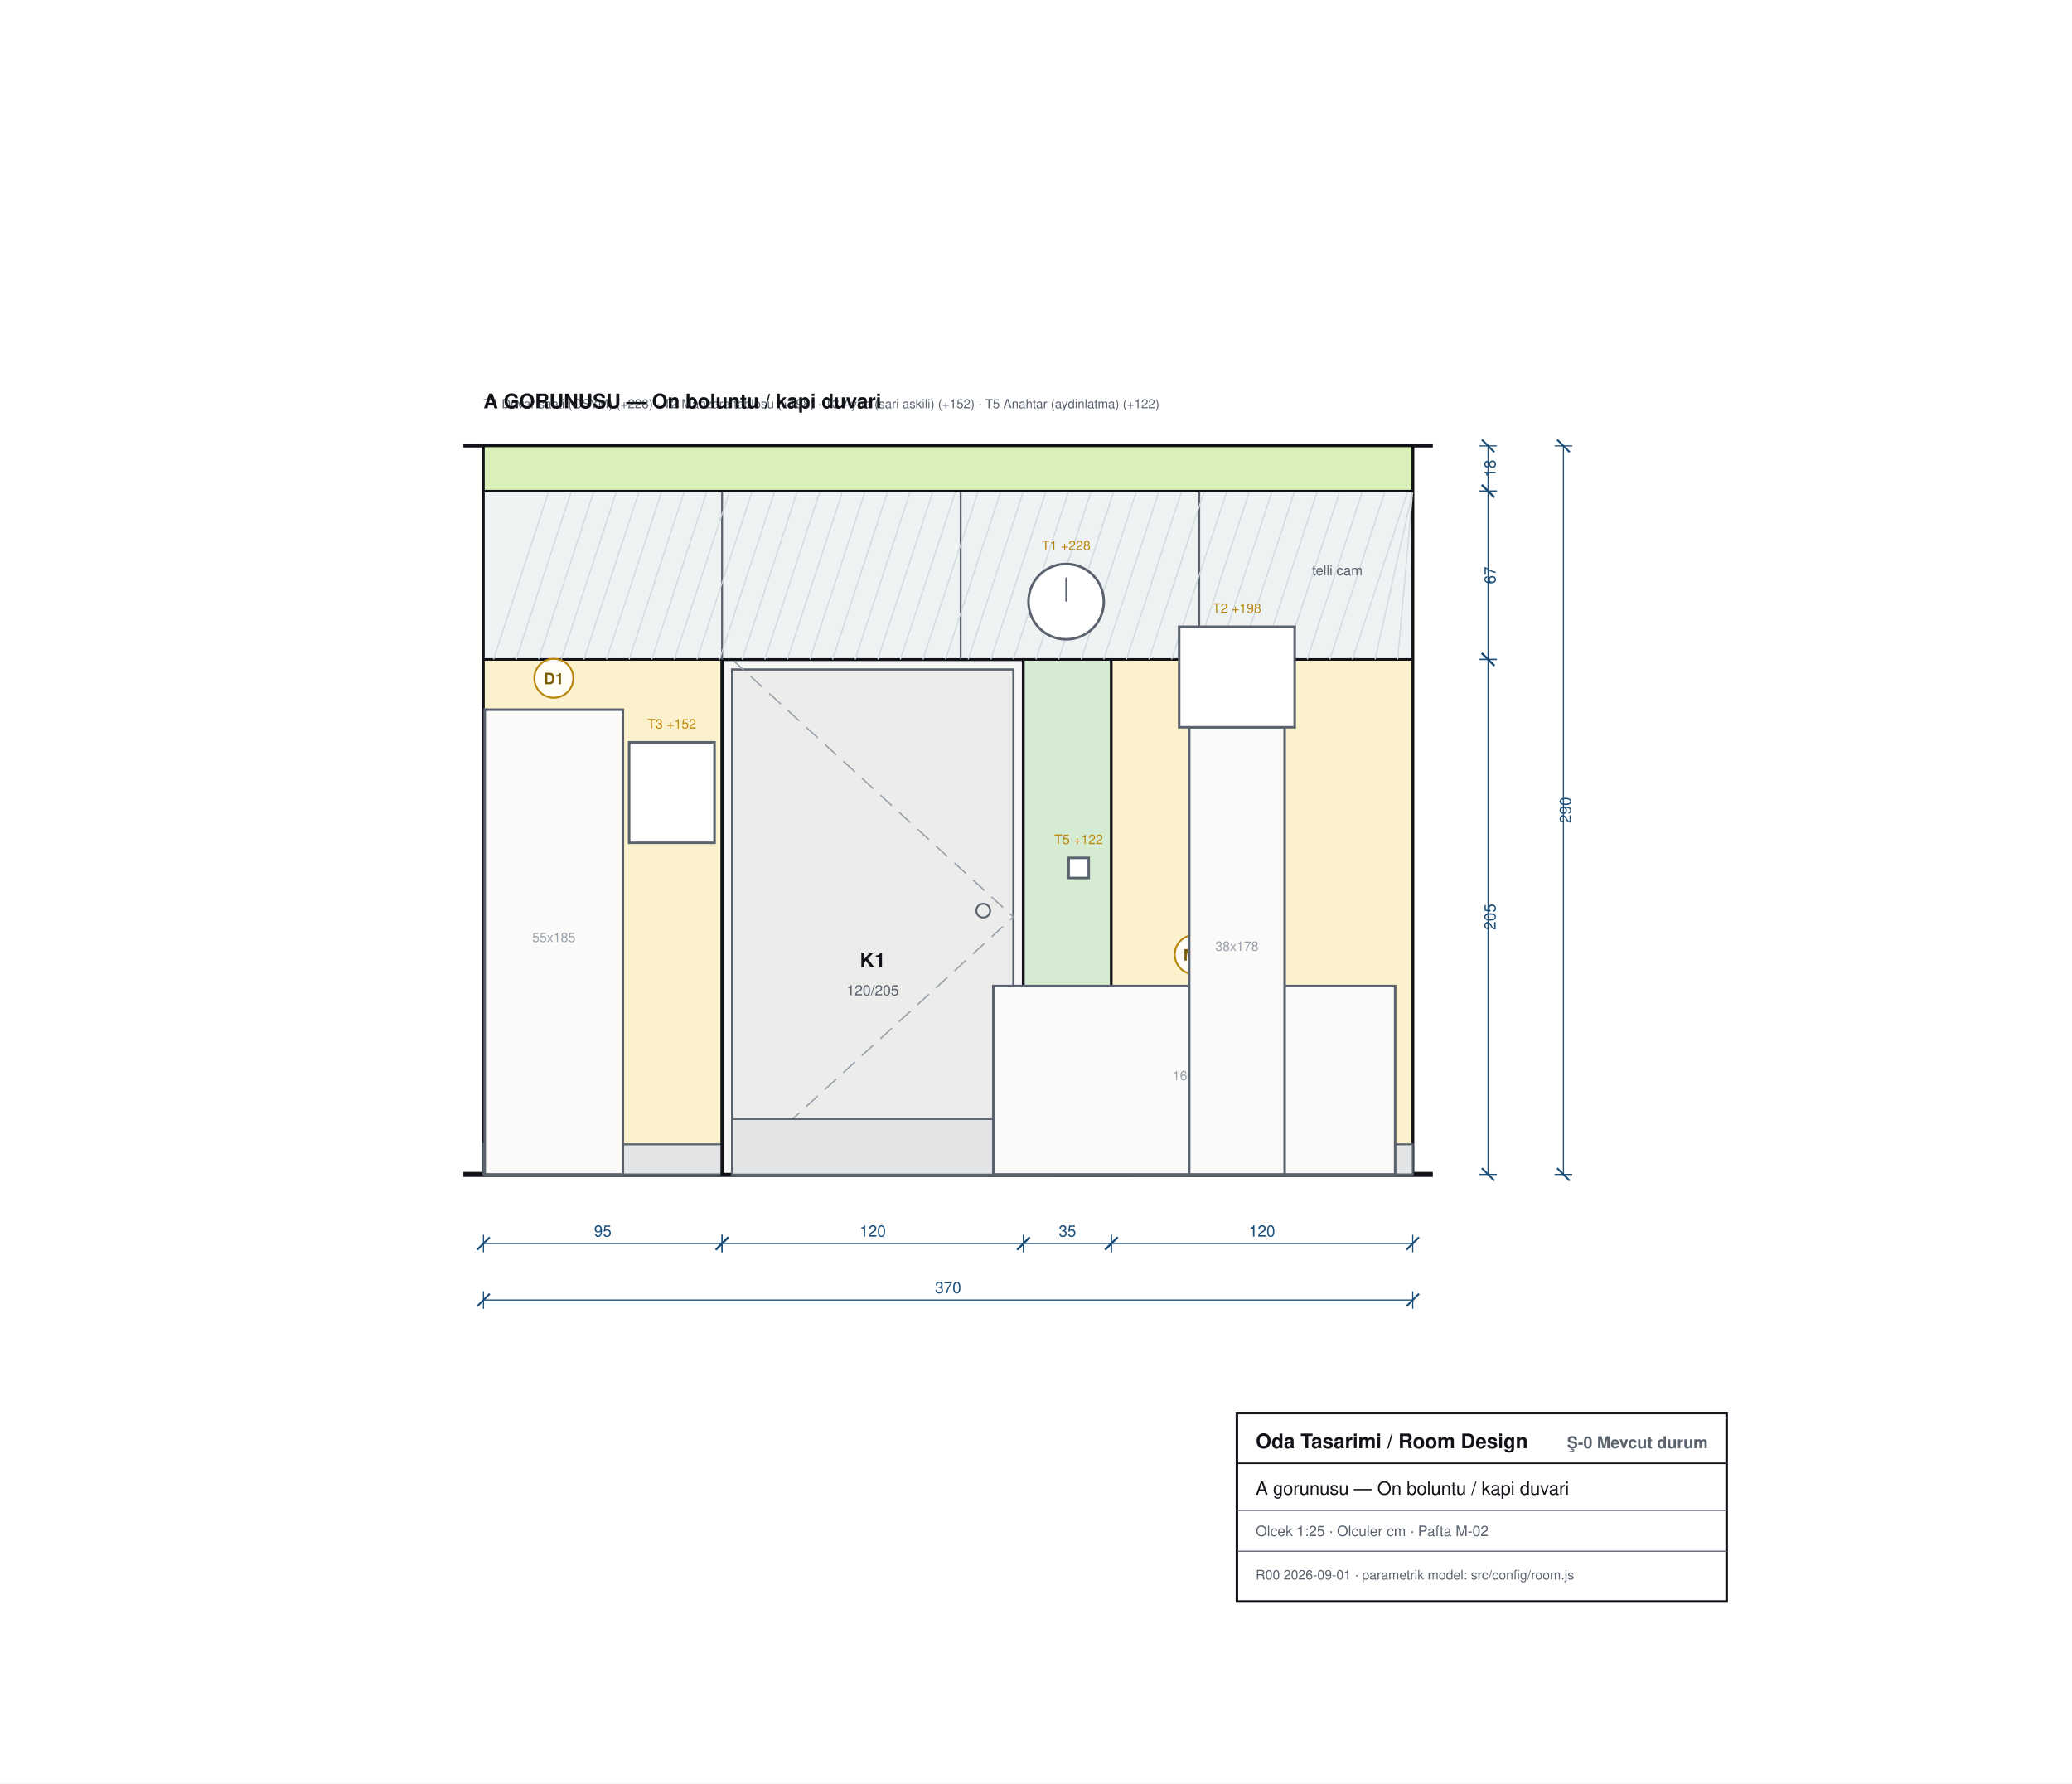
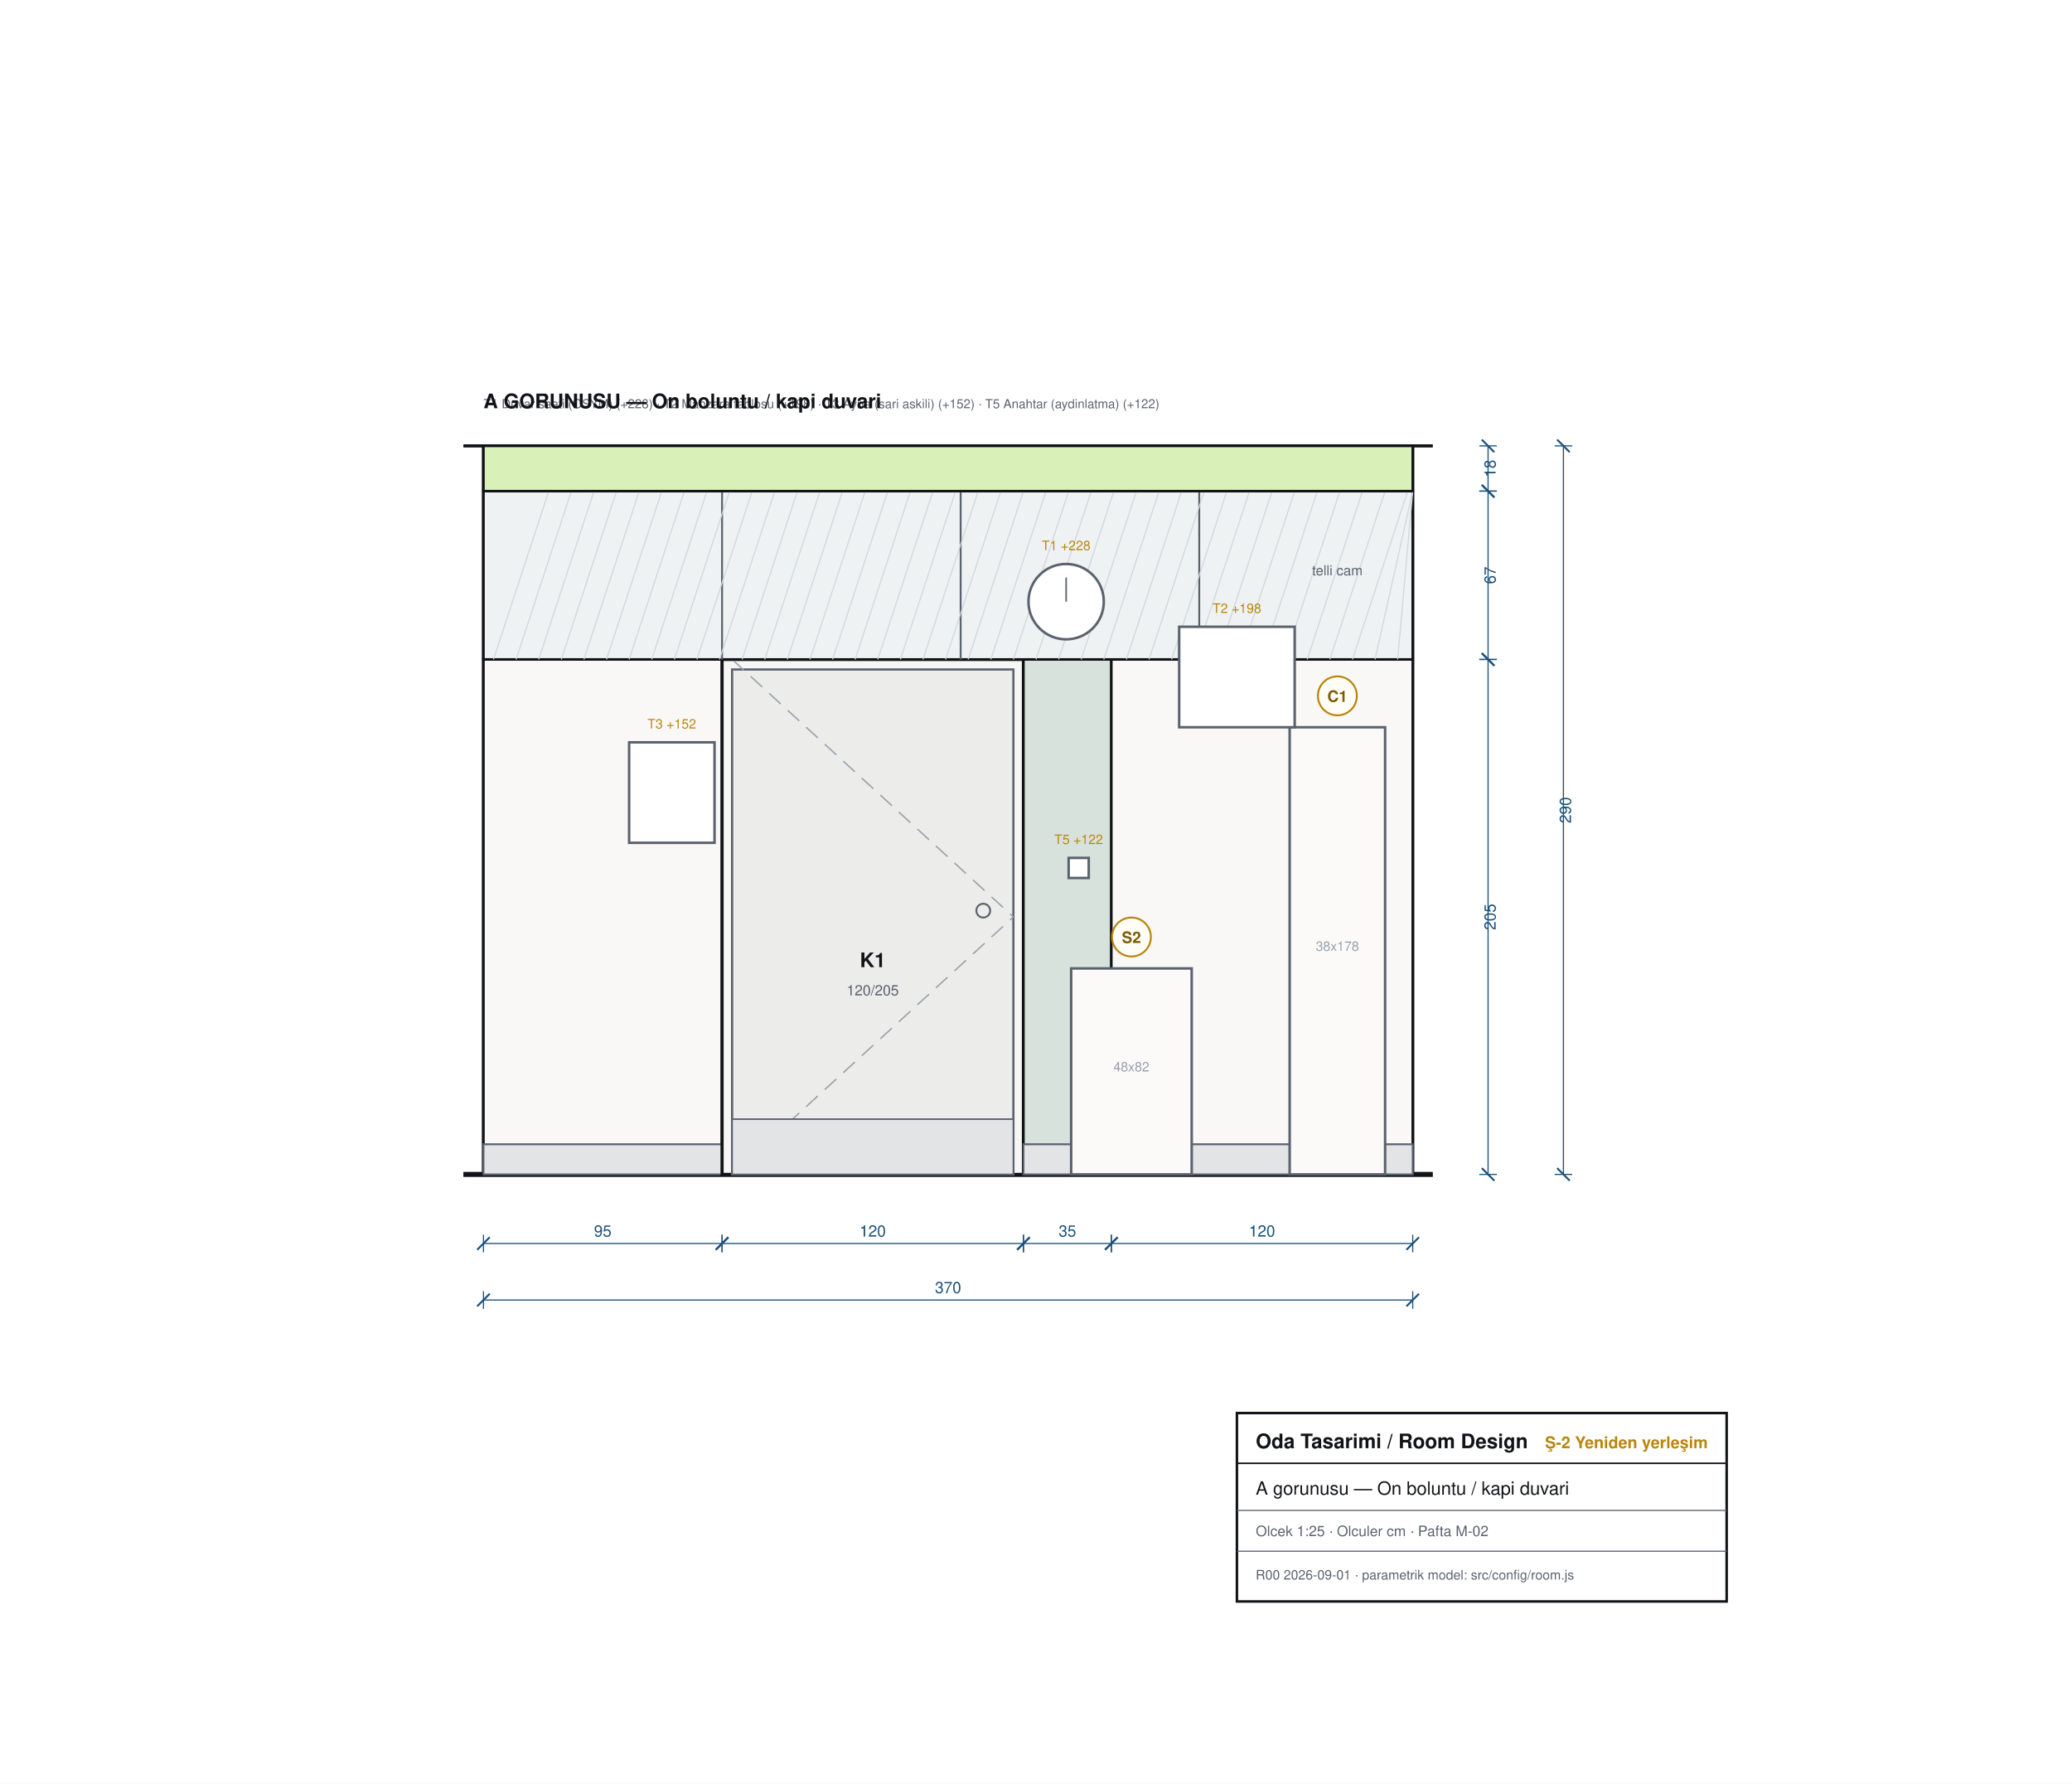
<svg xmlns="http://www.w3.org/2000/svg" width="330mm" height="284mm" viewBox="0 0 330 284" font-family="Helvetica,Arial,sans-serif">
  <rect width="330" height="284" fill="#ffffff" />
  <rect x="77.00" y="71.00" width="148.00" height="116.00" fill="#ffffff" stroke="#111318" stroke-width="0.5" />
  <line x1="73.80" y1="187.00" x2="228.20" y2="187.00" stroke="#111318" stroke-width="0.8" />
  <line x1="73.80" y1="71.00" x2="228.20" y2="71.00" stroke="#111318" stroke-width="0.5" />
-   <rect x="77.00" y="105.00" width="38.00" height="82.00" fill="#fcf1cd" stroke="#111318" stroke-width="0.4" />
+   <rect x="77.00" y="105.00" width="38.00" height="82.00" fill="#faf8f6" stroke="#111318" stroke-width="0.4" />
  <rect x="77.00" y="182.20" width="38.00" height="4.80" fill="#e2e4e6" stroke="#5a626e" stroke-width="0.3" />
  <rect x="115.00" y="105.00" width="48.00" height="82.00" fill="#f6f6f4" stroke="#111318" stroke-width="0.5" />
  <rect x="116.60" y="106.60" width="44.80" height="80.40" fill="#ececeb" stroke="#5a626e" stroke-width="0.35" />
  <line x1="116.60" y1="187.00" x2="161.40" y2="146.00" stroke="#98a0ab" stroke-width="0.22" stroke-dasharray="2.5 1.5" />
  <line x1="116.60" y1="105.00" x2="161.40" y2="146.00" stroke="#98a0ab" stroke-width="0.22" stroke-dasharray="2.5 1.5" />
  <circle cx="156.60" cy="145.00" r="1.10" fill="none" stroke="#5a626e" stroke-width="0.3" />
  <rect x="116.60" y="178.20" width="44.80" height="8.80" fill="#e2e4e6" stroke="#5a626e" stroke-width="0.25" />
  <text x="139.00" y="154.00" font-size="3.2" fill="#111318" text-anchor="middle" font-weight="700">K1</text>
  <text x="139.00" y="158.50" font-size="2.3" fill="#5a626e" text-anchor="middle">120/205</text>
-   <rect x="163.00" y="105.00" width="14.00" height="82.00" fill="#d5ecd3" stroke="#111318" stroke-width="0.4" />
+   <rect x="163.00" y="105.00" width="14.00" height="82.00" fill="#d8e2dd" stroke="#111318" stroke-width="0.4" />
  <rect x="163.00" y="182.20" width="14.00" height="4.80" fill="#e2e4e6" stroke="#5a626e" stroke-width="0.3" />
-   <rect x="177.00" y="105.00" width="48.00" height="82.00" fill="#fcf1cd" stroke="#111318" stroke-width="0.4" />
+   <rect x="177.00" y="105.00" width="48.00" height="82.00" fill="#faf8f6" stroke="#111318" stroke-width="0.4" />
  <rect x="177.00" y="182.20" width="48.00" height="4.80" fill="#e2e4e6" stroke="#5a626e" stroke-width="0.3" />
  <rect x="77.00" y="78.20" width="148.00" height="26.80" fill="#eef2f3" stroke="#111318" stroke-width="0.4" />
  <line x1="115.00" y1="78.20" x2="115.00" y2="105.00" stroke="#5a626e" stroke-width="0.3" />
  <line x1="153.00" y1="78.20" x2="153.00" y2="105.00" stroke="#5a626e" stroke-width="0.3" />
  <line x1="191.00" y1="78.20" x2="191.00" y2="105.00" stroke="#5a626e" stroke-width="0.3" />
  <line x1="78.60" y1="105.00" x2="87.40" y2="78.20" stroke="#cfd8db" stroke-width="0.18" />
  <line x1="82.20" y1="105.00" x2="91.00" y2="78.20" stroke="#cfd8db" stroke-width="0.18" />
  <line x1="85.80" y1="105.00" x2="94.60" y2="78.20" stroke="#cfd8db" stroke-width="0.18" />
  <line x1="89.40" y1="105.00" x2="98.20" y2="78.20" stroke="#cfd8db" stroke-width="0.18" />
  <line x1="93.00" y1="105.00" x2="101.80" y2="78.20" stroke="#cfd8db" stroke-width="0.18" />
  <line x1="96.60" y1="105.00" x2="105.40" y2="78.20" stroke="#cfd8db" stroke-width="0.18" />
  <line x1="100.20" y1="105.00" x2="109.00" y2="78.20" stroke="#cfd8db" stroke-width="0.18" />
  <line x1="103.80" y1="105.00" x2="112.60" y2="78.20" stroke="#cfd8db" stroke-width="0.18" />
  <line x1="107.40" y1="105.00" x2="116.20" y2="78.20" stroke="#cfd8db" stroke-width="0.18" />
  <line x1="111.00" y1="105.00" x2="119.80" y2="78.20" stroke="#cfd8db" stroke-width="0.18" />
  <line x1="114.60" y1="105.00" x2="123.40" y2="78.20" stroke="#cfd8db" stroke-width="0.18" />
  <line x1="118.20" y1="105.00" x2="127.00" y2="78.20" stroke="#cfd8db" stroke-width="0.18" />
  <line x1="121.80" y1="105.00" x2="130.60" y2="78.20" stroke="#cfd8db" stroke-width="0.18" />
  <line x1="125.40" y1="105.00" x2="134.20" y2="78.20" stroke="#cfd8db" stroke-width="0.18" />
  <line x1="129.00" y1="105.00" x2="137.80" y2="78.20" stroke="#cfd8db" stroke-width="0.18" />
  <line x1="132.60" y1="105.00" x2="141.40" y2="78.20" stroke="#cfd8db" stroke-width="0.18" />
  <line x1="136.20" y1="105.00" x2="145.00" y2="78.20" stroke="#cfd8db" stroke-width="0.18" />
  <line x1="139.80" y1="105.00" x2="148.60" y2="78.20" stroke="#cfd8db" stroke-width="0.18" />
  <line x1="143.40" y1="105.00" x2="152.20" y2="78.20" stroke="#cfd8db" stroke-width="0.18" />
  <line x1="147.00" y1="105.00" x2="155.80" y2="78.20" stroke="#cfd8db" stroke-width="0.18" />
  <line x1="150.60" y1="105.00" x2="159.40" y2="78.20" stroke="#cfd8db" stroke-width="0.18" />
  <line x1="154.20" y1="105.00" x2="163.00" y2="78.20" stroke="#cfd8db" stroke-width="0.18" />
  <line x1="157.80" y1="105.00" x2="166.60" y2="78.20" stroke="#cfd8db" stroke-width="0.18" />
  <line x1="161.40" y1="105.00" x2="170.20" y2="78.20" stroke="#cfd8db" stroke-width="0.18" />
  <line x1="165.00" y1="105.00" x2="173.80" y2="78.20" stroke="#cfd8db" stroke-width="0.18" />
  <line x1="168.60" y1="105.00" x2="177.40" y2="78.20" stroke="#cfd8db" stroke-width="0.18" />
  <line x1="172.20" y1="105.00" x2="181.00" y2="78.20" stroke="#cfd8db" stroke-width="0.18" />
  <line x1="175.80" y1="105.00" x2="184.60" y2="78.20" stroke="#cfd8db" stroke-width="0.18" />
  <line x1="179.40" y1="105.00" x2="188.20" y2="78.20" stroke="#cfd8db" stroke-width="0.18" />
  <line x1="183.00" y1="105.00" x2="191.80" y2="78.20" stroke="#cfd8db" stroke-width="0.18" />
  <line x1="186.60" y1="105.00" x2="195.40" y2="78.20" stroke="#cfd8db" stroke-width="0.18" />
  <line x1="190.20" y1="105.00" x2="199.00" y2="78.20" stroke="#cfd8db" stroke-width="0.18" />
  <line x1="193.80" y1="105.00" x2="202.60" y2="78.20" stroke="#cfd8db" stroke-width="0.18" />
  <line x1="197.40" y1="105.00" x2="206.20" y2="78.20" stroke="#cfd8db" stroke-width="0.18" />
  <line x1="201.00" y1="105.00" x2="209.80" y2="78.20" stroke="#cfd8db" stroke-width="0.18" />
  <line x1="204.60" y1="105.00" x2="213.40" y2="78.20" stroke="#cfd8db" stroke-width="0.18" />
  <line x1="208.20" y1="105.00" x2="217.00" y2="78.20" stroke="#cfd8db" stroke-width="0.18" />
  <line x1="211.80" y1="105.00" x2="220.60" y2="78.20" stroke="#cfd8db" stroke-width="0.18" />
  <line x1="215.40" y1="105.00" x2="224.20" y2="78.20" stroke="#cfd8db" stroke-width="0.18" />
  <line x1="219.00" y1="105.00" x2="225.00" y2="78.20" stroke="#cfd8db" stroke-width="0.18" />
  <line x1="222.60" y1="105.00" x2="225.00" y2="78.20" stroke="#cfd8db" stroke-width="0.18" />
  <text x="213.00" y="91.60" font-size="2.2" fill="#5a626e" text-anchor="middle">telli cam</text>
  <rect x="77.00" y="71.00" width="148.00" height="7.20" fill="#d9f0b8" stroke="#111318" stroke-width="0.4" />
  <line x1="238.40" y1="105.00" x2="235.60" y2="105.00" stroke="#1b4f7a" stroke-width="0.18" />
  <line x1="238.40" y1="187.00" x2="235.60" y2="187.00" stroke="#1b4f7a" stroke-width="0.18" />
  <line x1="237.00" y1="105.00" x2="237.00" y2="187.00" stroke="#1b4f7a" stroke-width="0.18" />
  <line x1="236.00" y1="104.00" x2="238.00" y2="106.00" stroke="#1b4f7a" stroke-width="0.3" />
  <line x1="236.00" y1="186.00" x2="238.00" y2="188.00" stroke="#1b4f7a" stroke-width="0.3" />
  <text x="238.20" y="146.00" font-size="2.5" fill="#1b4f7a" text-anchor="middle" transform="rotate(-90 238.20 146.00)">205</text>
  <line x1="238.40" y1="78.20" x2="235.60" y2="78.20" stroke="#1b4f7a" stroke-width="0.18" />
  <line x1="238.40" y1="105.00" x2="235.60" y2="105.00" stroke="#1b4f7a" stroke-width="0.18" />
  <line x1="237.00" y1="78.20" x2="237.00" y2="105.00" stroke="#1b4f7a" stroke-width="0.18" />
  <line x1="236.00" y1="77.20" x2="238.00" y2="79.20" stroke="#1b4f7a" stroke-width="0.3" />
  <line x1="236.00" y1="104.00" x2="238.00" y2="106.00" stroke="#1b4f7a" stroke-width="0.3" />
  <text x="238.20" y="91.60" font-size="2.5" fill="#1b4f7a" text-anchor="middle" transform="rotate(-90 238.20 91.60)">67</text>
  <line x1="238.40" y1="71.00" x2="235.60" y2="71.00" stroke="#1b4f7a" stroke-width="0.18" />
  <line x1="238.40" y1="78.20" x2="235.60" y2="78.20" stroke="#1b4f7a" stroke-width="0.18" />
  <line x1="237.00" y1="71.00" x2="237.00" y2="78.20" stroke="#1b4f7a" stroke-width="0.18" />
  <line x1="236.00" y1="70.00" x2="238.00" y2="72.00" stroke="#1b4f7a" stroke-width="0.3" />
  <line x1="236.00" y1="77.20" x2="238.00" y2="79.20" stroke="#1b4f7a" stroke-width="0.3" />
  <text x="238.20" y="74.60" font-size="2.5" fill="#1b4f7a" text-anchor="middle" transform="rotate(-90 238.20 74.60)">18</text>
  <line x1="250.40" y1="71.00" x2="247.60" y2="71.00" stroke="#1b4f7a" stroke-width="0.18" />
  <line x1="250.40" y1="187.00" x2="247.60" y2="187.00" stroke="#1b4f7a" stroke-width="0.18" />
  <line x1="249.00" y1="71.00" x2="249.00" y2="187.00" stroke="#1b4f7a" stroke-width="0.18" />
  <line x1="248.00" y1="70.00" x2="250.00" y2="72.00" stroke="#1b4f7a" stroke-width="0.3" />
  <line x1="248.00" y1="186.00" x2="250.00" y2="188.00" stroke="#1b4f7a" stroke-width="0.3" />
  <text x="250.20" y="129.00" font-size="2.5" fill="#1b4f7a" text-anchor="middle" transform="rotate(-90 250.20 129.00)">290</text>
  <line x1="77.00" y1="196.60" x2="77.00" y2="199.40" stroke="#1b4f7a" stroke-width="0.18" />
  <line x1="115.00" y1="196.60" x2="115.00" y2="199.40" stroke="#1b4f7a" stroke-width="0.18" />
  <line x1="77.00" y1="198.00" x2="115.00" y2="198.00" stroke="#1b4f7a" stroke-width="0.18" />
  <line x1="76.00" y1="199.00" x2="78.00" y2="197.00" stroke="#1b4f7a" stroke-width="0.3" />
  <line x1="114.00" y1="199.00" x2="116.00" y2="197.00" stroke="#1b4f7a" stroke-width="0.3" />
  <text x="96.00" y="196.90" font-size="2.5" fill="#1b4f7a" text-anchor="middle">95</text>
  <line x1="115.00" y1="196.60" x2="115.00" y2="199.40" stroke="#1b4f7a" stroke-width="0.18" />
  <line x1="163.00" y1="196.60" x2="163.00" y2="199.40" stroke="#1b4f7a" stroke-width="0.18" />
  <line x1="115.00" y1="198.00" x2="163.00" y2="198.00" stroke="#1b4f7a" stroke-width="0.18" />
  <line x1="114.00" y1="199.00" x2="116.00" y2="197.00" stroke="#1b4f7a" stroke-width="0.3" />
  <line x1="162.00" y1="199.00" x2="164.00" y2="197.00" stroke="#1b4f7a" stroke-width="0.3" />
  <text x="139.00" y="196.90" font-size="2.5" fill="#1b4f7a" text-anchor="middle">120</text>
  <line x1="163.00" y1="196.60" x2="163.00" y2="199.40" stroke="#1b4f7a" stroke-width="0.18" />
  <line x1="177.00" y1="196.60" x2="177.00" y2="199.40" stroke="#1b4f7a" stroke-width="0.18" />
  <line x1="163.00" y1="198.00" x2="177.00" y2="198.00" stroke="#1b4f7a" stroke-width="0.18" />
  <line x1="162.00" y1="199.00" x2="164.00" y2="197.00" stroke="#1b4f7a" stroke-width="0.3" />
  <line x1="176.00" y1="199.00" x2="178.00" y2="197.00" stroke="#1b4f7a" stroke-width="0.3" />
  <text x="170.00" y="196.90" font-size="2.5" fill="#1b4f7a" text-anchor="middle">35</text>
  <line x1="177.00" y1="196.60" x2="177.00" y2="199.40" stroke="#1b4f7a" stroke-width="0.18" />
  <line x1="225.00" y1="196.60" x2="225.00" y2="199.40" stroke="#1b4f7a" stroke-width="0.18" />
  <line x1="177.00" y1="198.00" x2="225.00" y2="198.00" stroke="#1b4f7a" stroke-width="0.18" />
  <line x1="176.00" y1="199.00" x2="178.00" y2="197.00" stroke="#1b4f7a" stroke-width="0.3" />
  <line x1="224.00" y1="199.00" x2="226.00" y2="197.00" stroke="#1b4f7a" stroke-width="0.3" />
  <text x="201.00" y="196.90" font-size="2.5" fill="#1b4f7a" text-anchor="middle">120</text>
  <line x1="77.00" y1="205.60" x2="77.00" y2="208.40" stroke="#1b4f7a" stroke-width="0.18" />
  <line x1="225.00" y1="205.60" x2="225.00" y2="208.40" stroke="#1b4f7a" stroke-width="0.18" />
  <line x1="77.00" y1="207.00" x2="225.00" y2="207.00" stroke="#1b4f7a" stroke-width="0.18" />
  <line x1="76.00" y1="208.00" x2="78.00" y2="206.00" stroke="#1b4f7a" stroke-width="0.3" />
  <line x1="224.00" y1="208.00" x2="226.00" y2="206.00" stroke="#1b4f7a" stroke-width="0.3" />
  <text x="151.00" y="205.90" font-size="2.5" fill="#1b4f7a" text-anchor="middle">370</text>
-   <rect x="168.20" y="170.20" width="12.00" height="16.80" fill="#fbfaf8" stroke="#5a626e" stroke-width="0.4" />
-   <circle cx="174.20" cy="165.20" r="3.10" fill="#fffdf5" stroke="#b8860b" stroke-width="0.3" />
-   <text x="174.20" y="166.15" font-size="2.5" fill="#7a5c05" text-anchor="middle" font-weight="700">W1</text>
-   <text x="174.20" y="178.60" font-size="2.1" fill="#98a0ab" text-anchor="middle">30x42</text>
-   <rect x="158.20" y="157.00" width="64.00" height="30.00" fill="#fbfaf8" stroke="#5a626e" stroke-width="0.4" />
-   <circle cx="190.20" cy="152.00" r="3.10" fill="#fffdf5" stroke="#b8860b" stroke-width="0.3" />
-   <text x="190.20" y="152.95" font-size="2.5" fill="#7a5c05" text-anchor="middle" font-weight="700">M1</text>
-   <text x="190.20" y="172.00" font-size="2.1" fill="#98a0ab" text-anchor="middle">160x75</text>
-   <rect x="77.20" y="113.00" width="22.00" height="74.00" fill="#fbfaf8" stroke="#5a626e" stroke-width="0.4" />
-   <circle cx="88.20" cy="108.00" r="3.10" fill="#fffdf5" stroke="#b8860b" stroke-width="0.3" />
-   <text x="88.20" y="108.95" font-size="2.5" fill="#7a5c05" text-anchor="middle" font-weight="700">D1</text>
-   <text x="88.20" y="150.00" font-size="2.1" fill="#98a0ab" text-anchor="middle">55x185</text>
-   <rect x="189.40" y="115.80" width="15.20" height="71.20" fill="#fbfaf8" stroke="#5a626e" stroke-width="0.4" />
-   <circle cx="197.00" cy="110.80" r="3.10" fill="#fffdf5" stroke="#b8860b" stroke-width="0.3" />
-   <text x="197.00" y="111.75" font-size="2.5" fill="#7a5c05" text-anchor="middle" font-weight="700">C1</text>
-   <text x="197.00" y="151.40" font-size="2.1" fill="#98a0ab" text-anchor="middle">38x178</text>
+   <rect x="170.60" y="154.20" width="19.20" height="32.80" fill="#fbfaf8" stroke="#5a626e" stroke-width="0.4" />
+   <circle cx="180.20" cy="149.20" r="3.10" fill="#fffdf5" stroke="#b8860b" stroke-width="0.3" />
+   <text x="180.20" y="150.15" font-size="2.5" fill="#7a5c05" text-anchor="middle" font-weight="700">S2</text>
+   <text x="180.20" y="170.60" font-size="2.1" fill="#98a0ab" text-anchor="middle">48x82</text>
+   <rect x="205.40" y="115.80" width="15.20" height="71.20" fill="#fbfaf8" stroke="#5a626e" stroke-width="0.4" />
+   <circle cx="213.00" cy="110.80" r="3.10" fill="#fffdf5" stroke="#b8860b" stroke-width="0.3" />
+   <text x="213.00" y="111.75" font-size="2.5" fill="#7a5c05" text-anchor="middle" font-weight="700">C1</text>
+   <text x="213.00" y="151.40" font-size="2.1" fill="#98a0ab" text-anchor="middle">38x178</text>
  <circle cx="169.80" cy="95.80" r="6.00" fill="#ffffff" stroke="#5a626e" stroke-width="0.4" />
  <line x1="169.80" y1="95.80" x2="169.80" y2="91.96" stroke="#5a626e" stroke-width="0.25" />
  <text x="169.80" y="87.60" font-size="2.1" fill="#b8860b" text-anchor="middle">T1  +228</text>
  <rect x="187.80" y="99.80" width="18.40" height="16.00" fill="#ffffff" stroke="#5a626e" stroke-width="0.4" />
  <text x="197.00" y="97.60" font-size="2.1" fill="#b8860b" text-anchor="middle">T2  +198</text>
  <rect x="100.20" y="118.20" width="13.60" height="16.00" fill="#ffffff" stroke="#5a626e" stroke-width="0.4" />
  <text x="107.00" y="116.00" font-size="2.1" fill="#b8860b" text-anchor="middle">T3  +152</text>
  <rect x="170.20" y="136.60" width="3.20" height="3.20" fill="#ffffff" stroke="#5a626e" stroke-width="0.4" />
  <text x="171.80" y="134.40" font-size="2.1" fill="#b8860b" text-anchor="middle">T5  +122</text>
  <text x="77.00" y="65.00" font-size="2" fill="#5a626e" text-anchor="start">T1 Duvar saati (OSYM) (+228)   ·   T2 Manzara tablosu (+198)   ·   T3 Ayna (sari askili) (+152)   ·   T5 Anahtar (aydinlatma) (+122)</text>
  <text x="77.00" y="65.00" font-size="3.2" fill="#111318" text-anchor="start" font-weight="700">A GORUNUSU — On boluntu / kapi duvari</text>
  <rect x="197.00" y="225.00" width="78.00" height="30.00" fill="#ffffff" stroke="#111318" stroke-width="0.4" />
  <line x1="197.00" y1="233.00" x2="275.00" y2="233.00" stroke="#111318" stroke-width="0.25" />
  <line x1="197.00" y1="240.50" x2="275.00" y2="240.50" stroke="#5a626e" stroke-width="0.18" />
  <line x1="197.00" y1="247.00" x2="275.00" y2="247.00" stroke="#5a626e" stroke-width="0.18" />
  <text x="200.00" y="230.60" font-size="3.2" fill="#111318" text-anchor="start" font-weight="700">Oda Tasarimi / Room Design</text>
  <text x="200.00" y="238.00" font-size="2.9" fill="#111318" text-anchor="start">A gorunusu — On boluntu / kapi duvari</text>
  <text x="200.00" y="244.60" font-size="2.3" fill="#5a626e" text-anchor="start">Olcek 1:25  ·  Olculer cm  ·  Pafta M-02</text>
-   <text x="272.00" y="230.60" font-size="2.6" fill="#5a626e" text-anchor="end" font-weight="700">Ş-0 Mevcut durum</text>
+   <text x="272.00" y="230.60" font-size="2.6" fill="#b8860b" text-anchor="end" font-weight="700">Ş-2 Yeniden yerleşim</text>
  <text x="200.00" y="251.50" font-size="2.1" fill="#5a626e" text-anchor="start">R00  2026-09-01  ·  parametrik model: src/config/room.js</text>
</svg>
